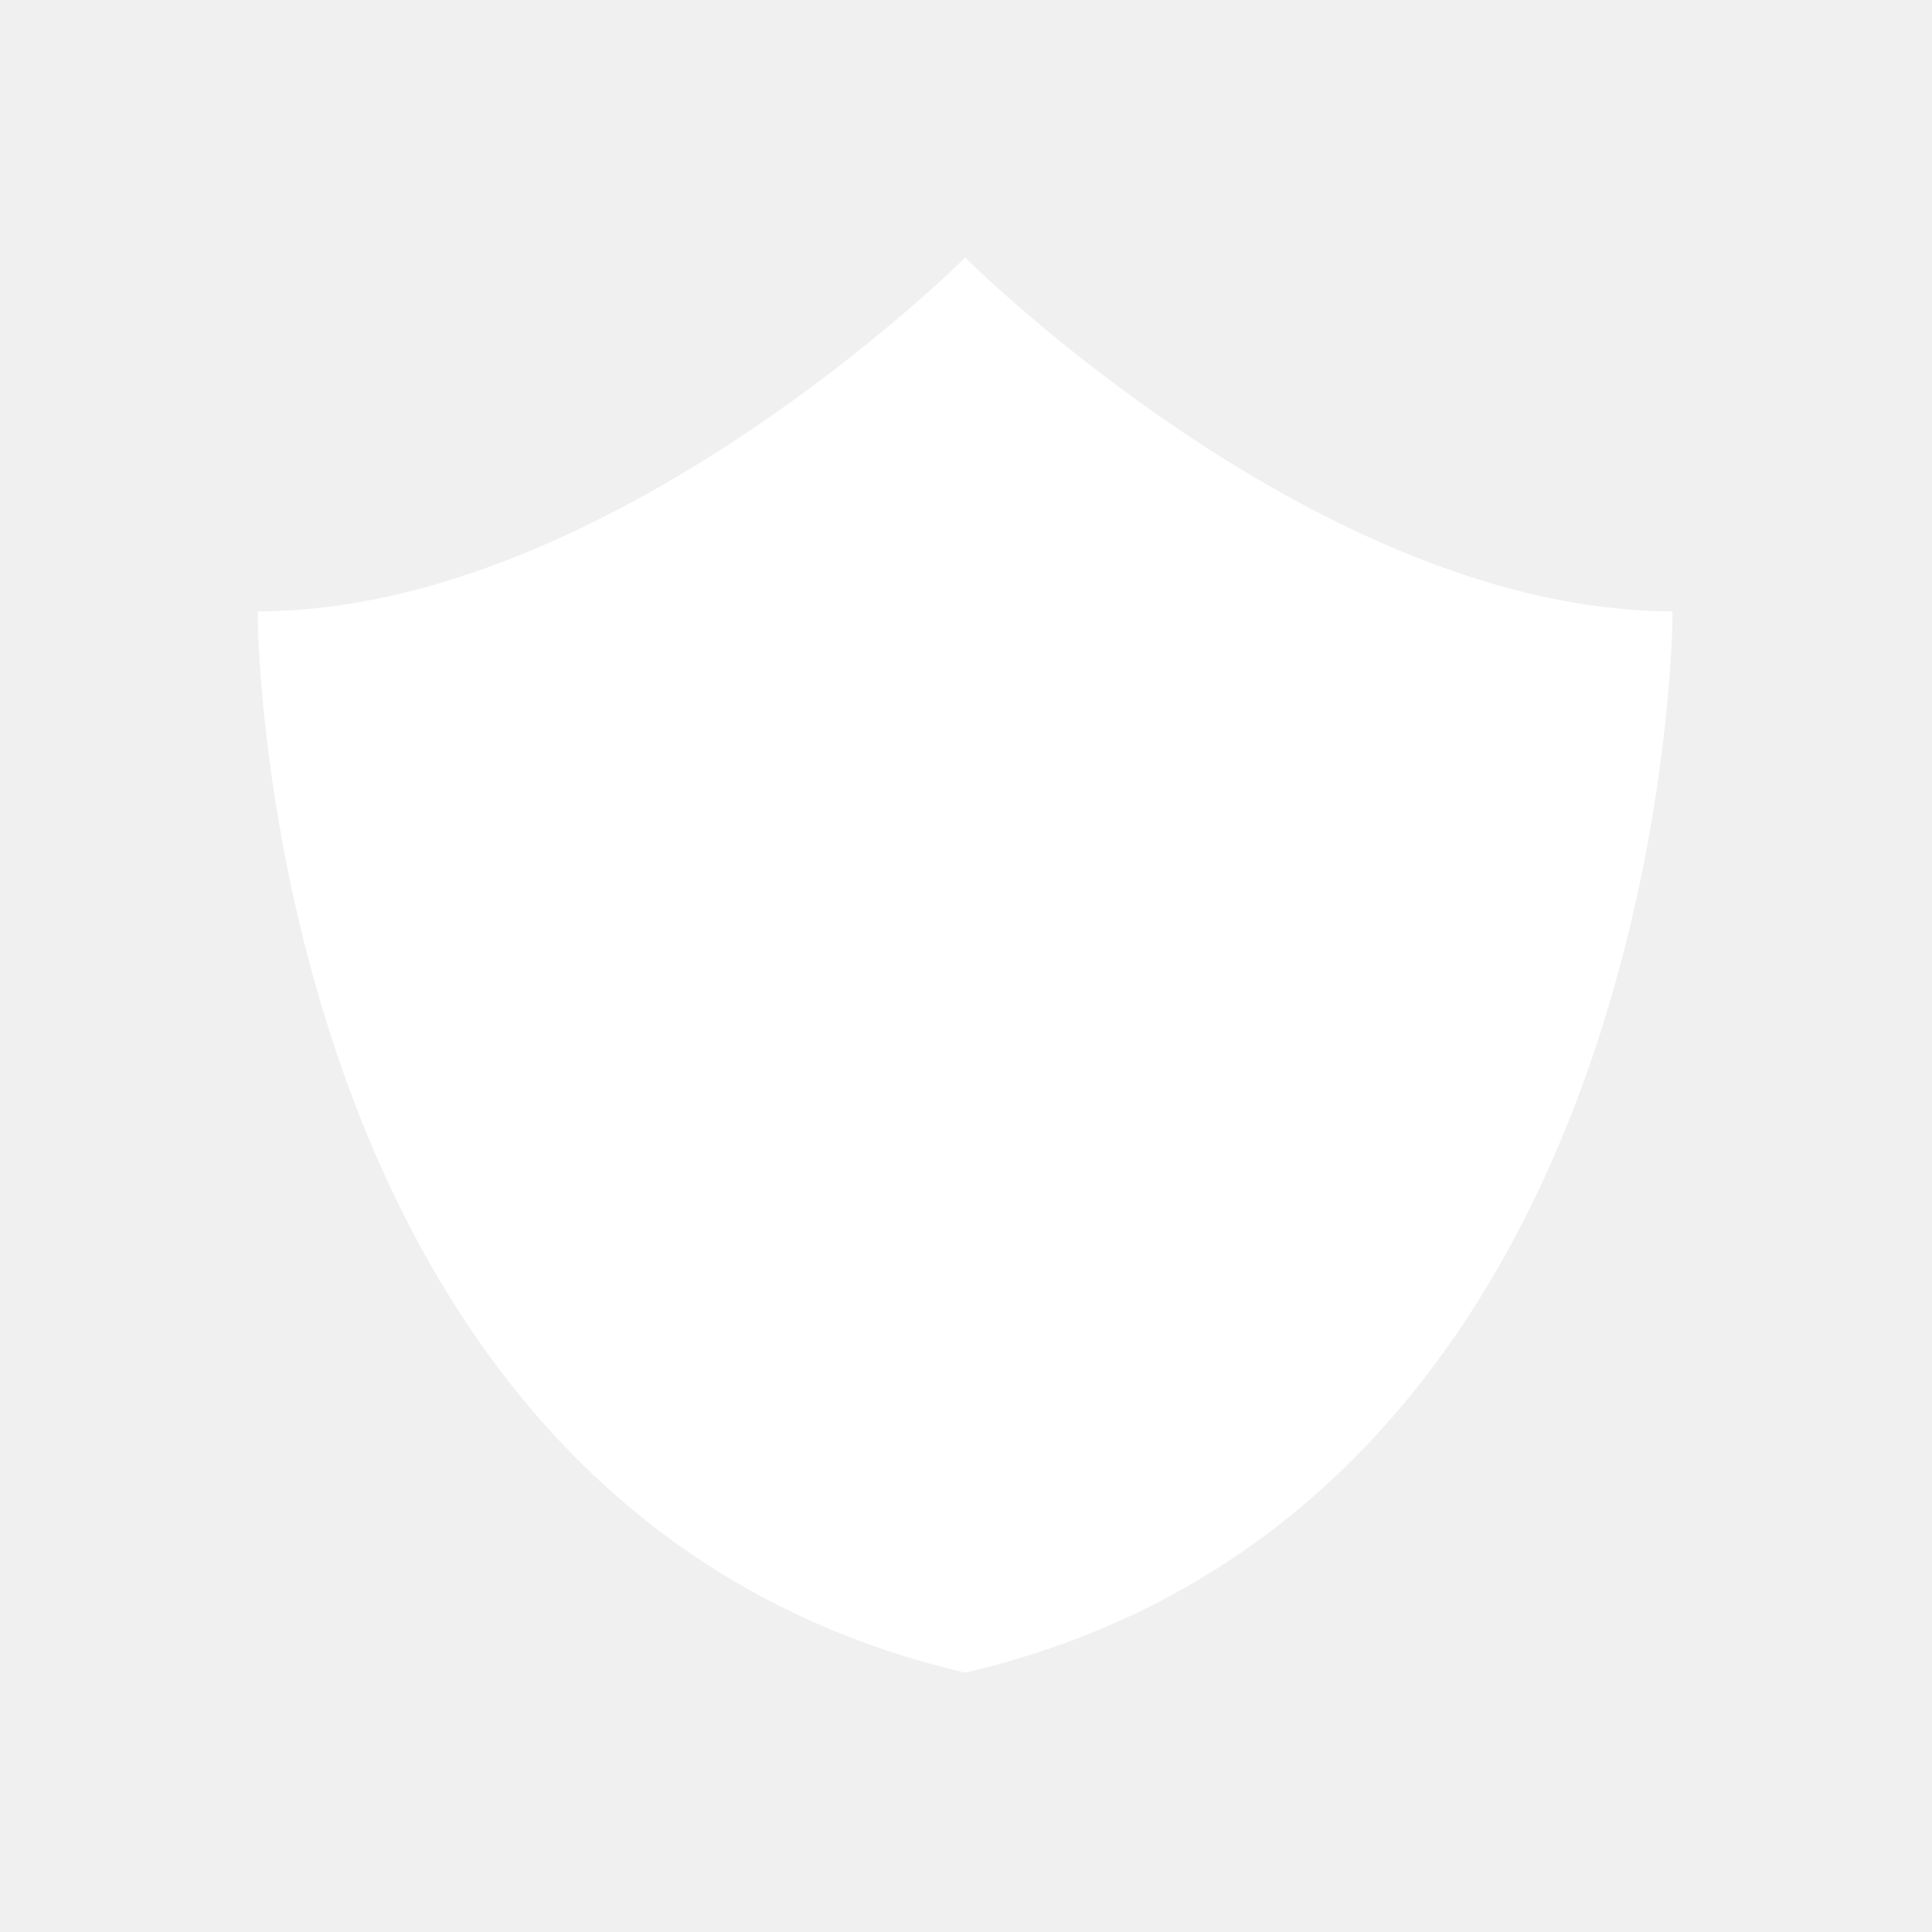
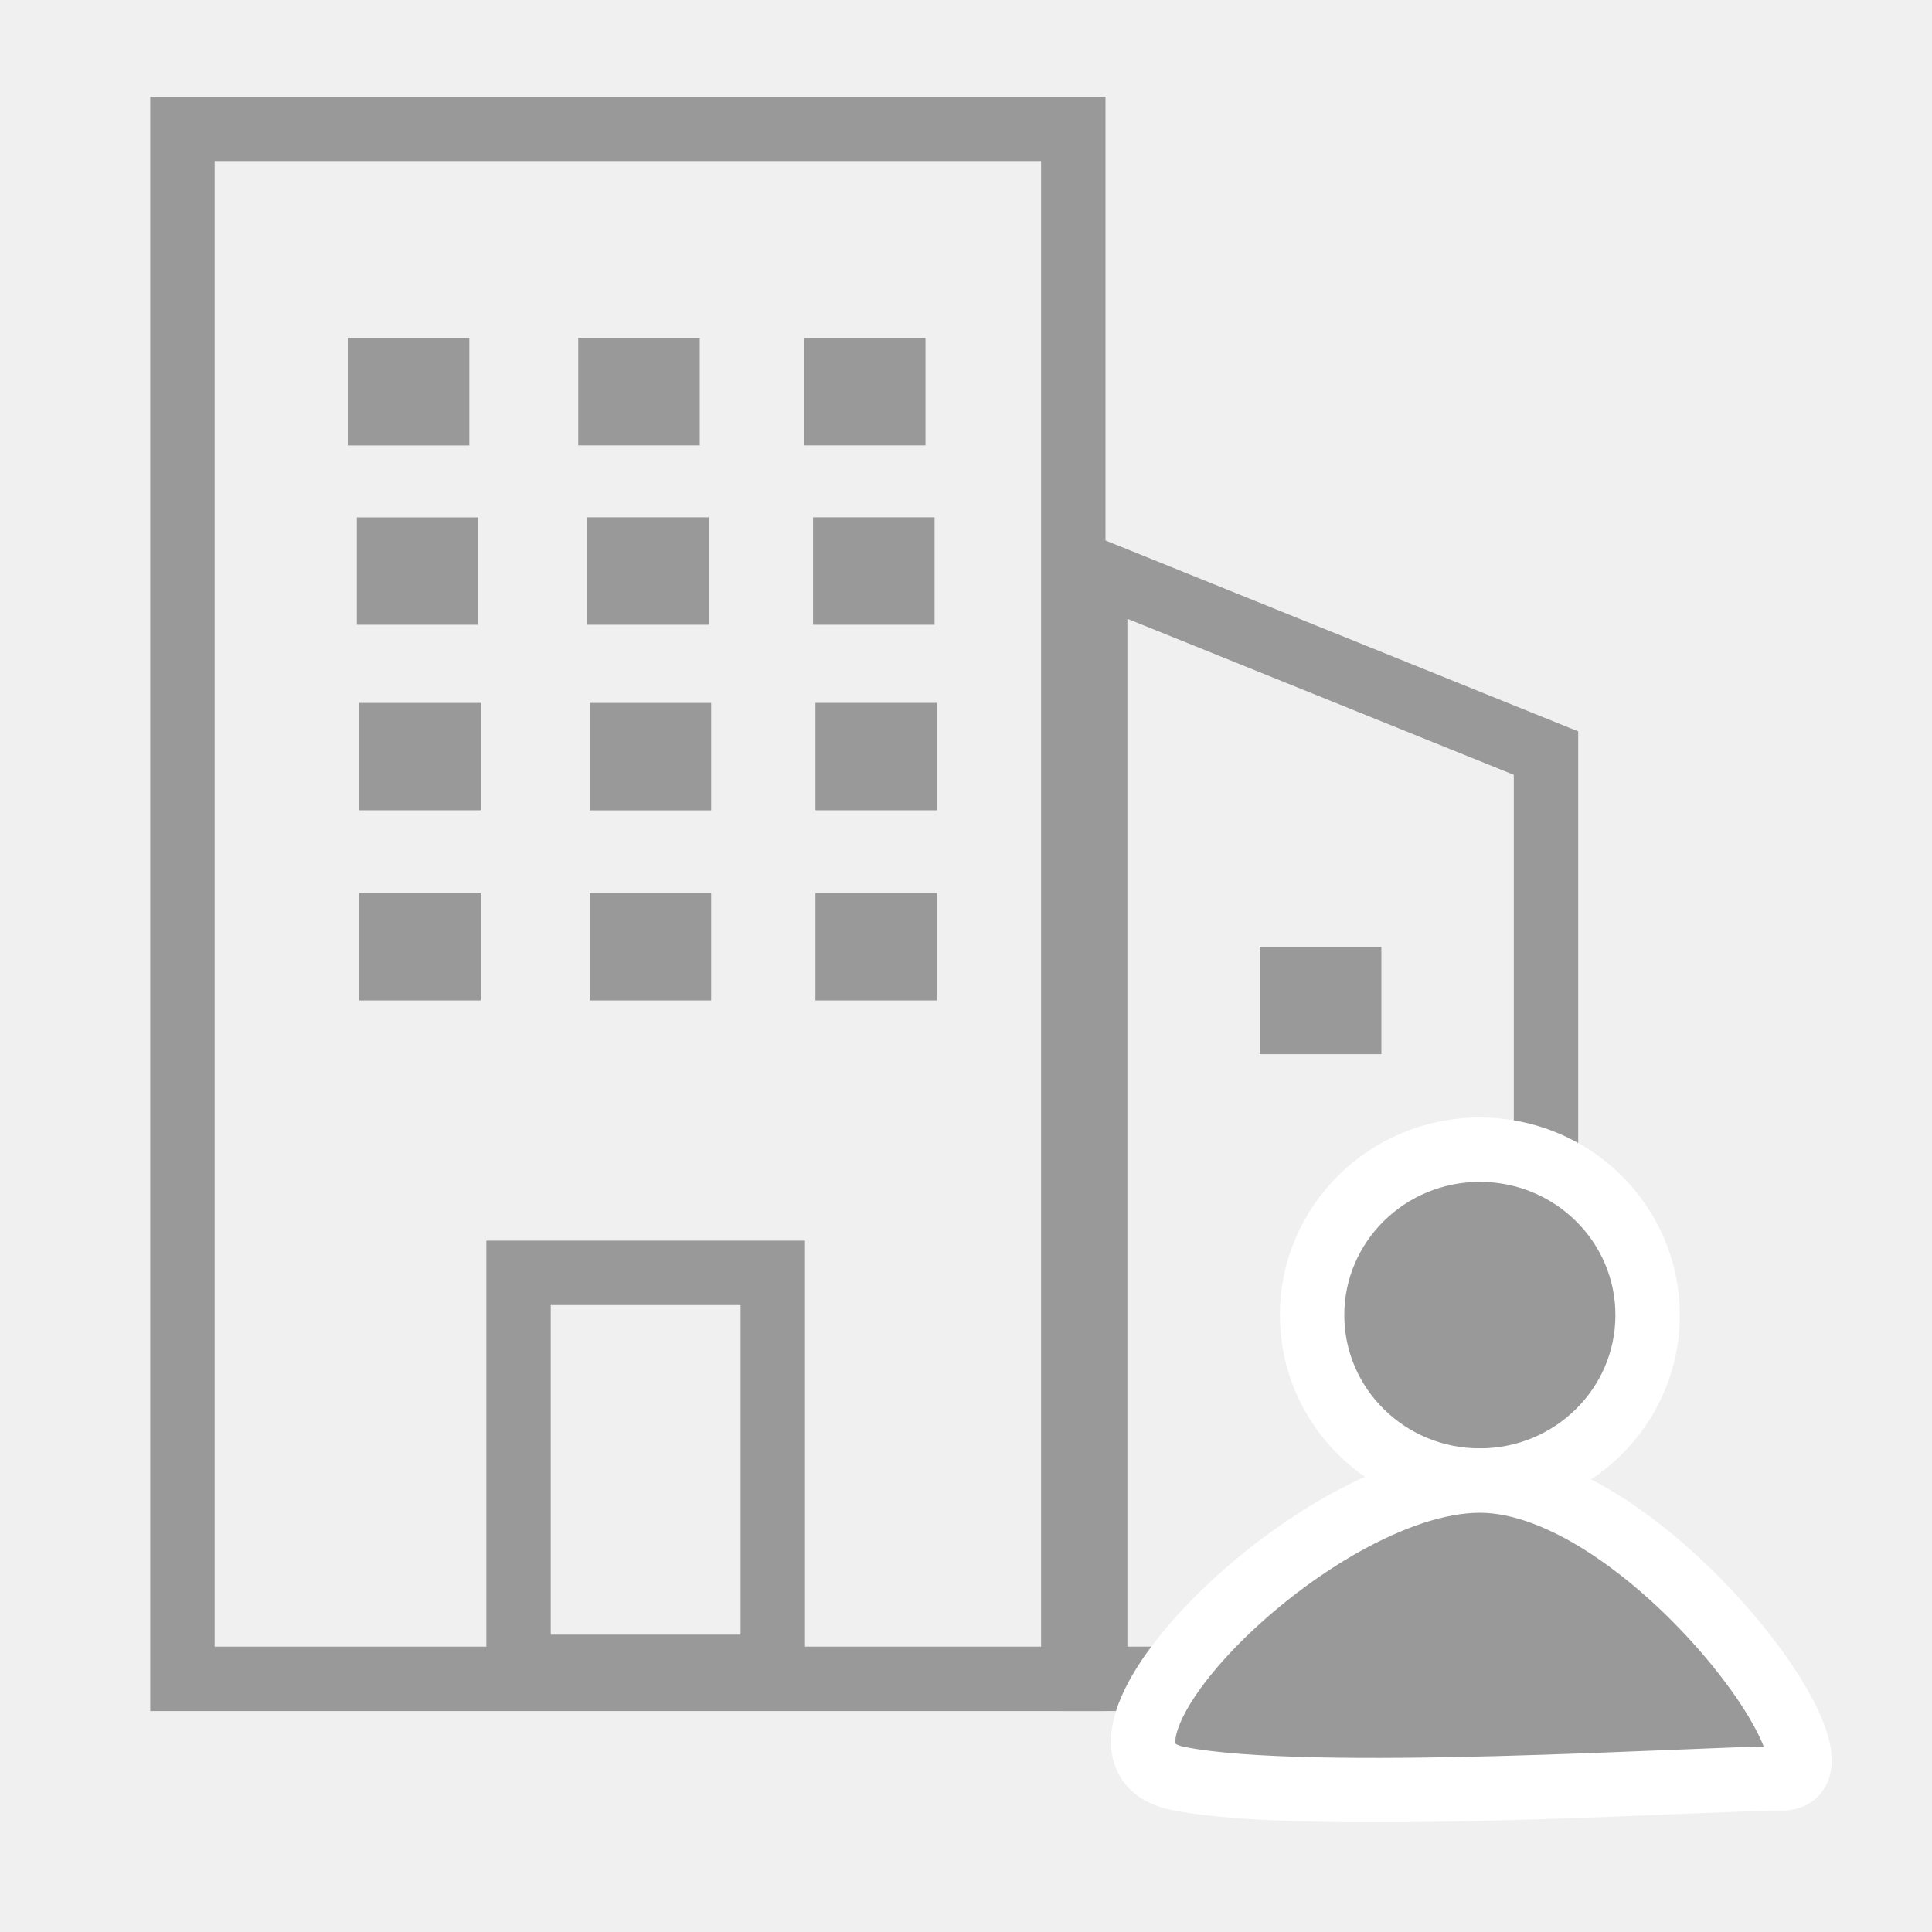
- <svg xmlns="http://www.w3.org/2000/svg" xmlns:xlink="http://www.w3.org/1999/xlink" width="30px" height="30px" viewBox="0 0 30 30" version="1.1">
-   <defs>
-     <polygon id="path-1" points="21.973 7.38255039e-06 21.973 21.973 0 21.973 0 7.38255039e-06 21.973 7.3825504e-06" />
-   </defs>
-   <g id="Page-1" stroke="none" stroke-width="1" fill="none" fill-rule="evenodd">
-     <g id="acc_member">
-       <g id="Page-1" transform="translate(4, 4)">
-         <mask id="mask-2" fill="white">
-           <use xlink:href="#path-1" />
-         </mask>
-         <g id="Clip-2" />
-         <path d="M10.987,7.38255039e-06 C10.987,7.38255039e-06 5.493,5.493 -1.47651008e-05,5.493 C-1.47651008e-05,5.493 -1.47651008e-05,19.413 10.987,21.973 C21.973,19.413 21.973,5.493 21.973,5.493 C16.48,5.493 10.987,7.38255039e-06 10.987,7.38255039e-06" id="Fill-1" fill="#FFFFFF" mask="url(#mask-2)" />
+ <svg xmlns="http://www.w3.org/2000/svg" version="1.1" id="图层_1" x="0px" y="0px" width="30px" height="30px" viewBox="0 0 30 30" enable-background="new 0 0 30 30" xml:space="preserve">
+   <polygon fill="none" stroke="#999999" stroke-miterlimit="10" points="24.006,26.069 17.006,26.069 17.006,8.867 24.006,11.694 " />
+   <rect x="2.833" y="2" fill="none" stroke="#999999" stroke-miterlimit="10" width="13.833" height="24.069" />
+   <g id="Page-1">
+     <g id="acc_contacts">
+       <g id="Group" transform="translate(5, 5)">
+         <ellipse id="Oval-1" fill="#999999" stroke="#FFFFFF" cx="17.979" cy="15.421" rx="2.605" ry="2.569" />
+         <path id="Oval-1_1_" fill="#999999" stroke="#FFFFFF" d="M22.668,22.615c1.267,0-2.1-4.625-4.689-4.625s-6.71,4.216-4.689,4.625     C15.309,23.024,21.403,22.615,22.668,22.615z" />
      </g>
    </g>
  </g>
+   <rect x="8.052" y="19.765" fill="none" stroke="#999999" stroke-miterlimit="10" width="3.948" height="6.118" />
+   <rect x="19.562" y="14.701" fill="#999999" width="1.888" height="1.668" />
+   <rect x="5.4" y="5.249" fill="#999999" width="1.888" height="1.668" />
+   <rect x="8.979" y="5.248" fill="#999999" width="1.887" height="1.668" />
+   <rect x="12.484" y="5.248" fill="#999999" width="1.887" height="1.668" />
+   <rect x="5.541" y="8.034" fill="#999999" width="1.887" height="1.667" />
+   <rect x="9.119" y="8.033" fill="#999999" width="1.887" height="1.668" />
+   <rect x="12.625" y="8.033" fill="#999999" width="1.887" height="1.668" />
+   <rect x="5.577" y="10.915" fill="#999999" width="1.887" height="1.667" />
+   <rect x="9.156" y="10.915" fill="#999999" width="1.887" height="1.668" />
+   <rect x="12.662" y="10.914" fill="#999999" width="1.887" height="1.668" />
+   <rect x="5.577" y="13.868" fill="#999999" width="1.887" height="1.667" />
+   <rect x="9.156" y="13.867" fill="#999999" width="1.887" height="1.668" />
+   <rect x="12.662" y="13.867" fill="#999999" width="1.887" height="1.668" />
</svg>
